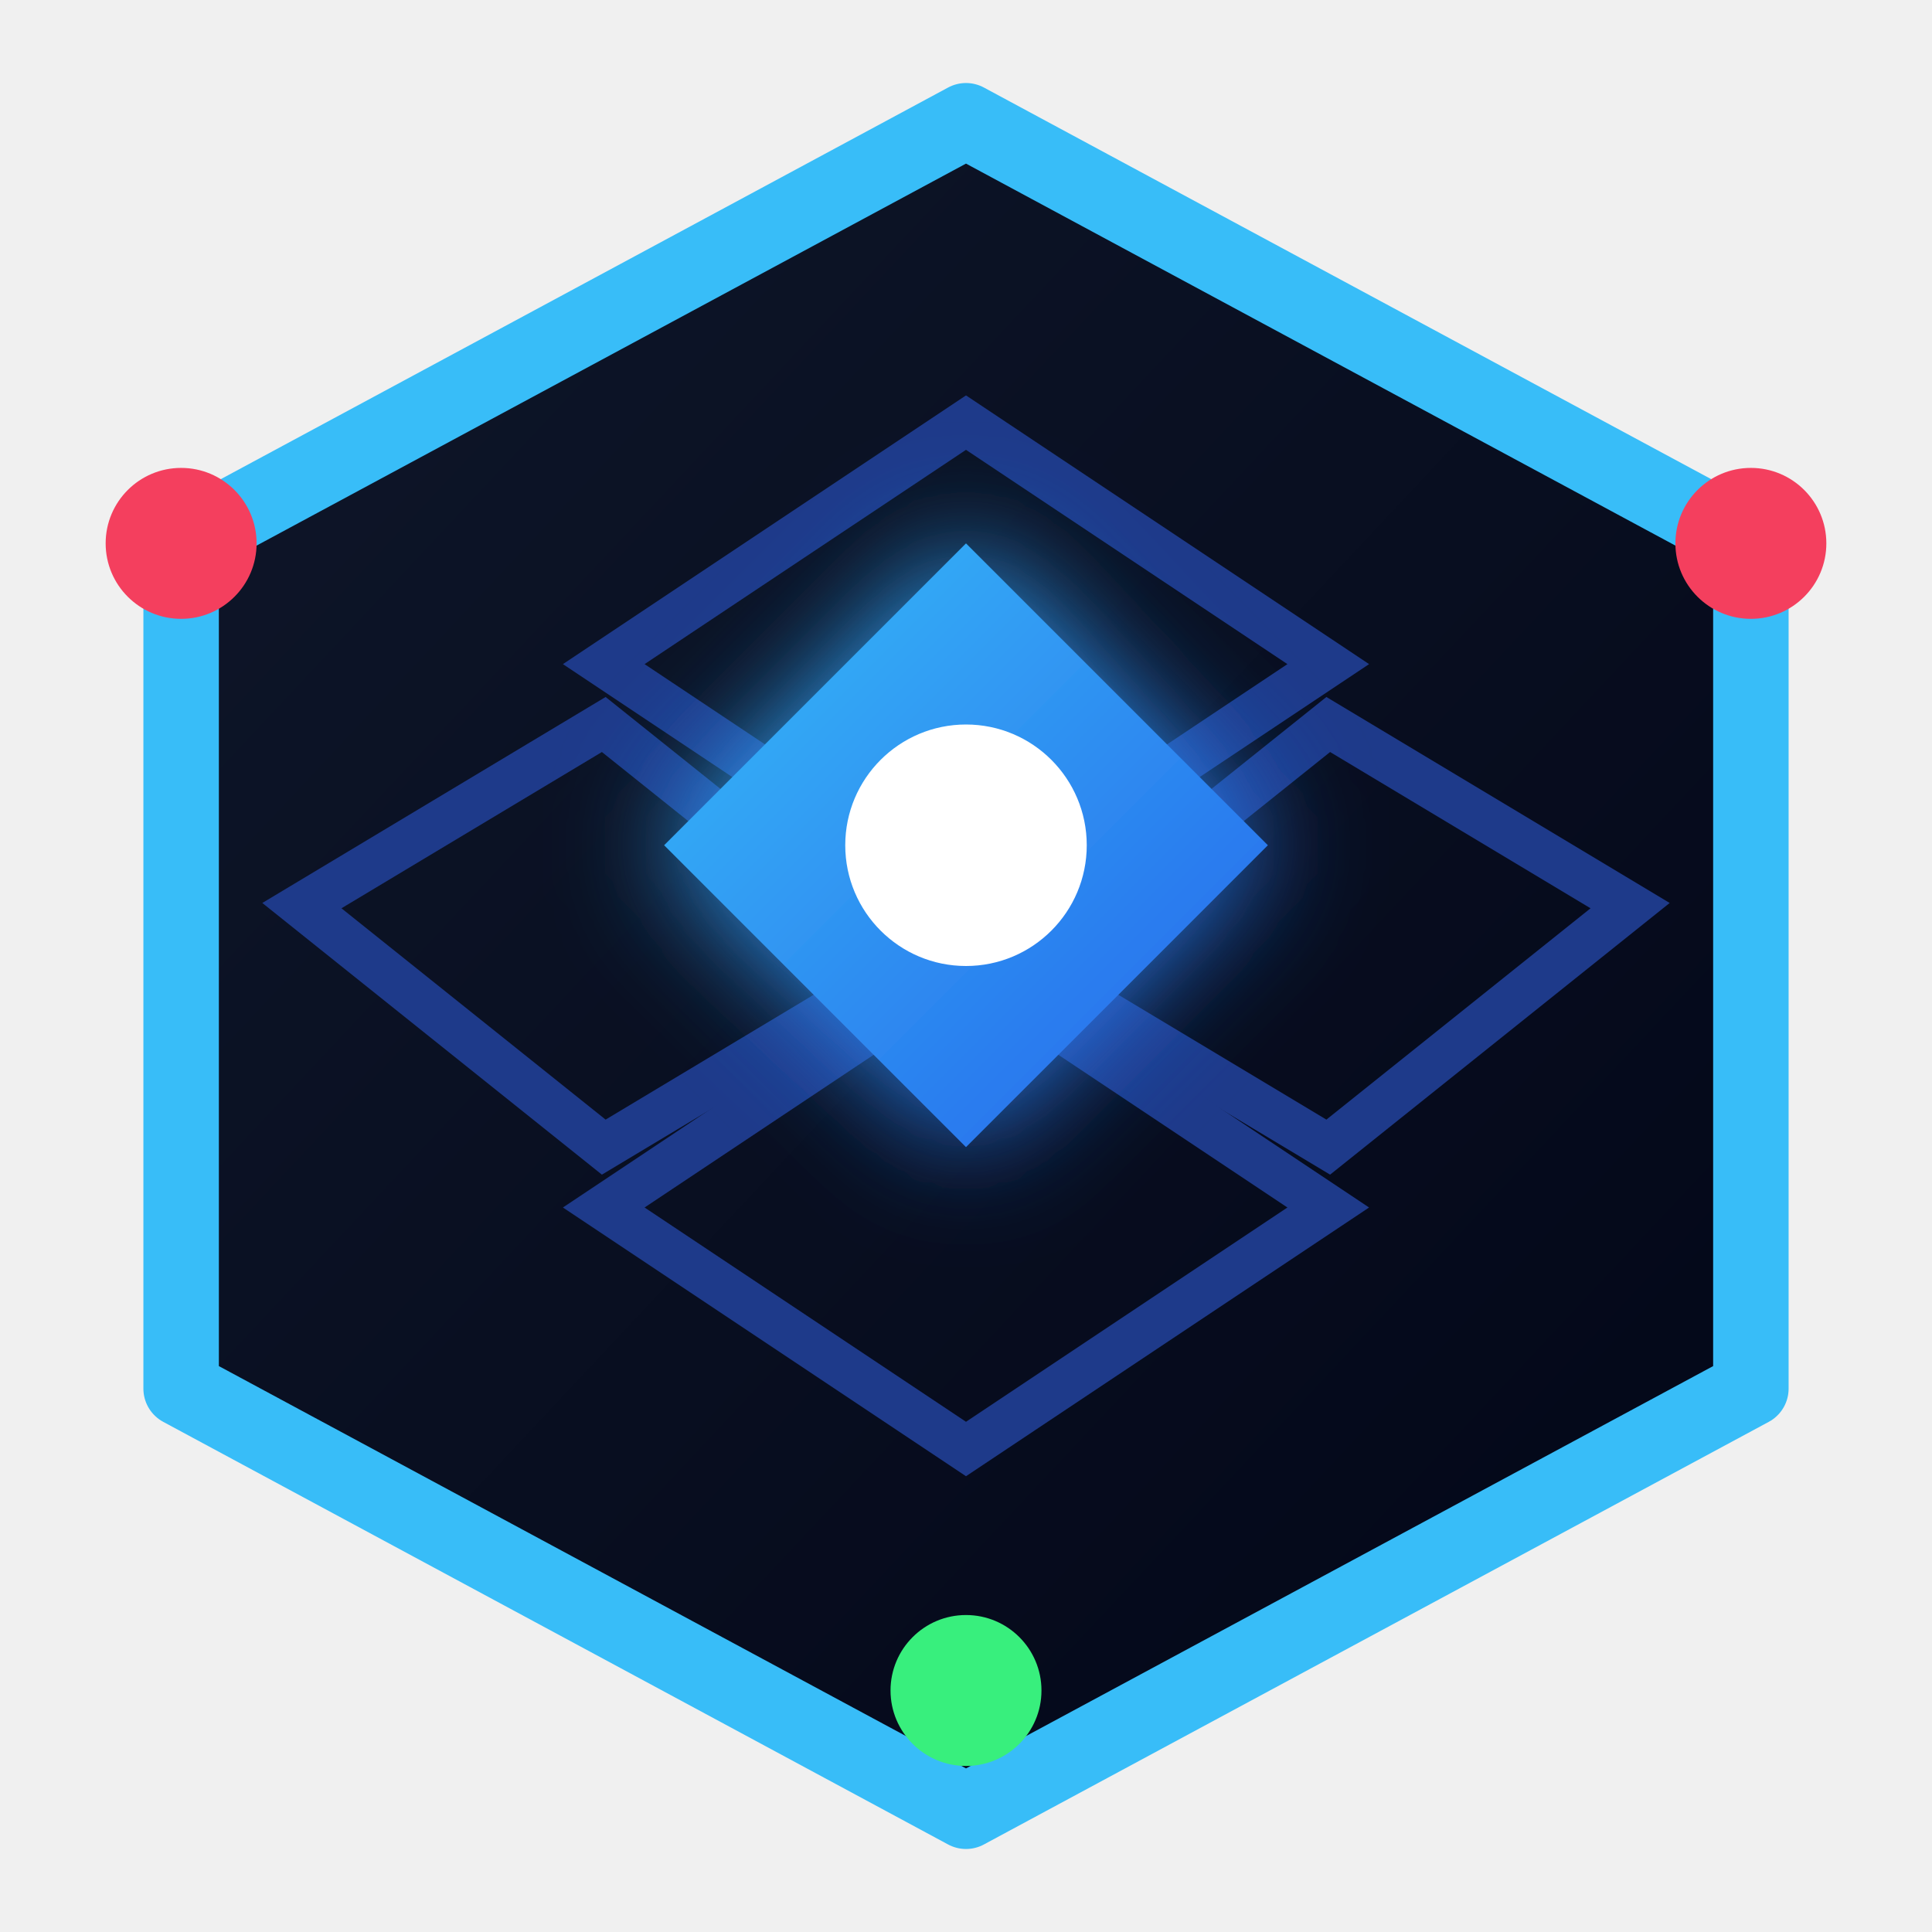
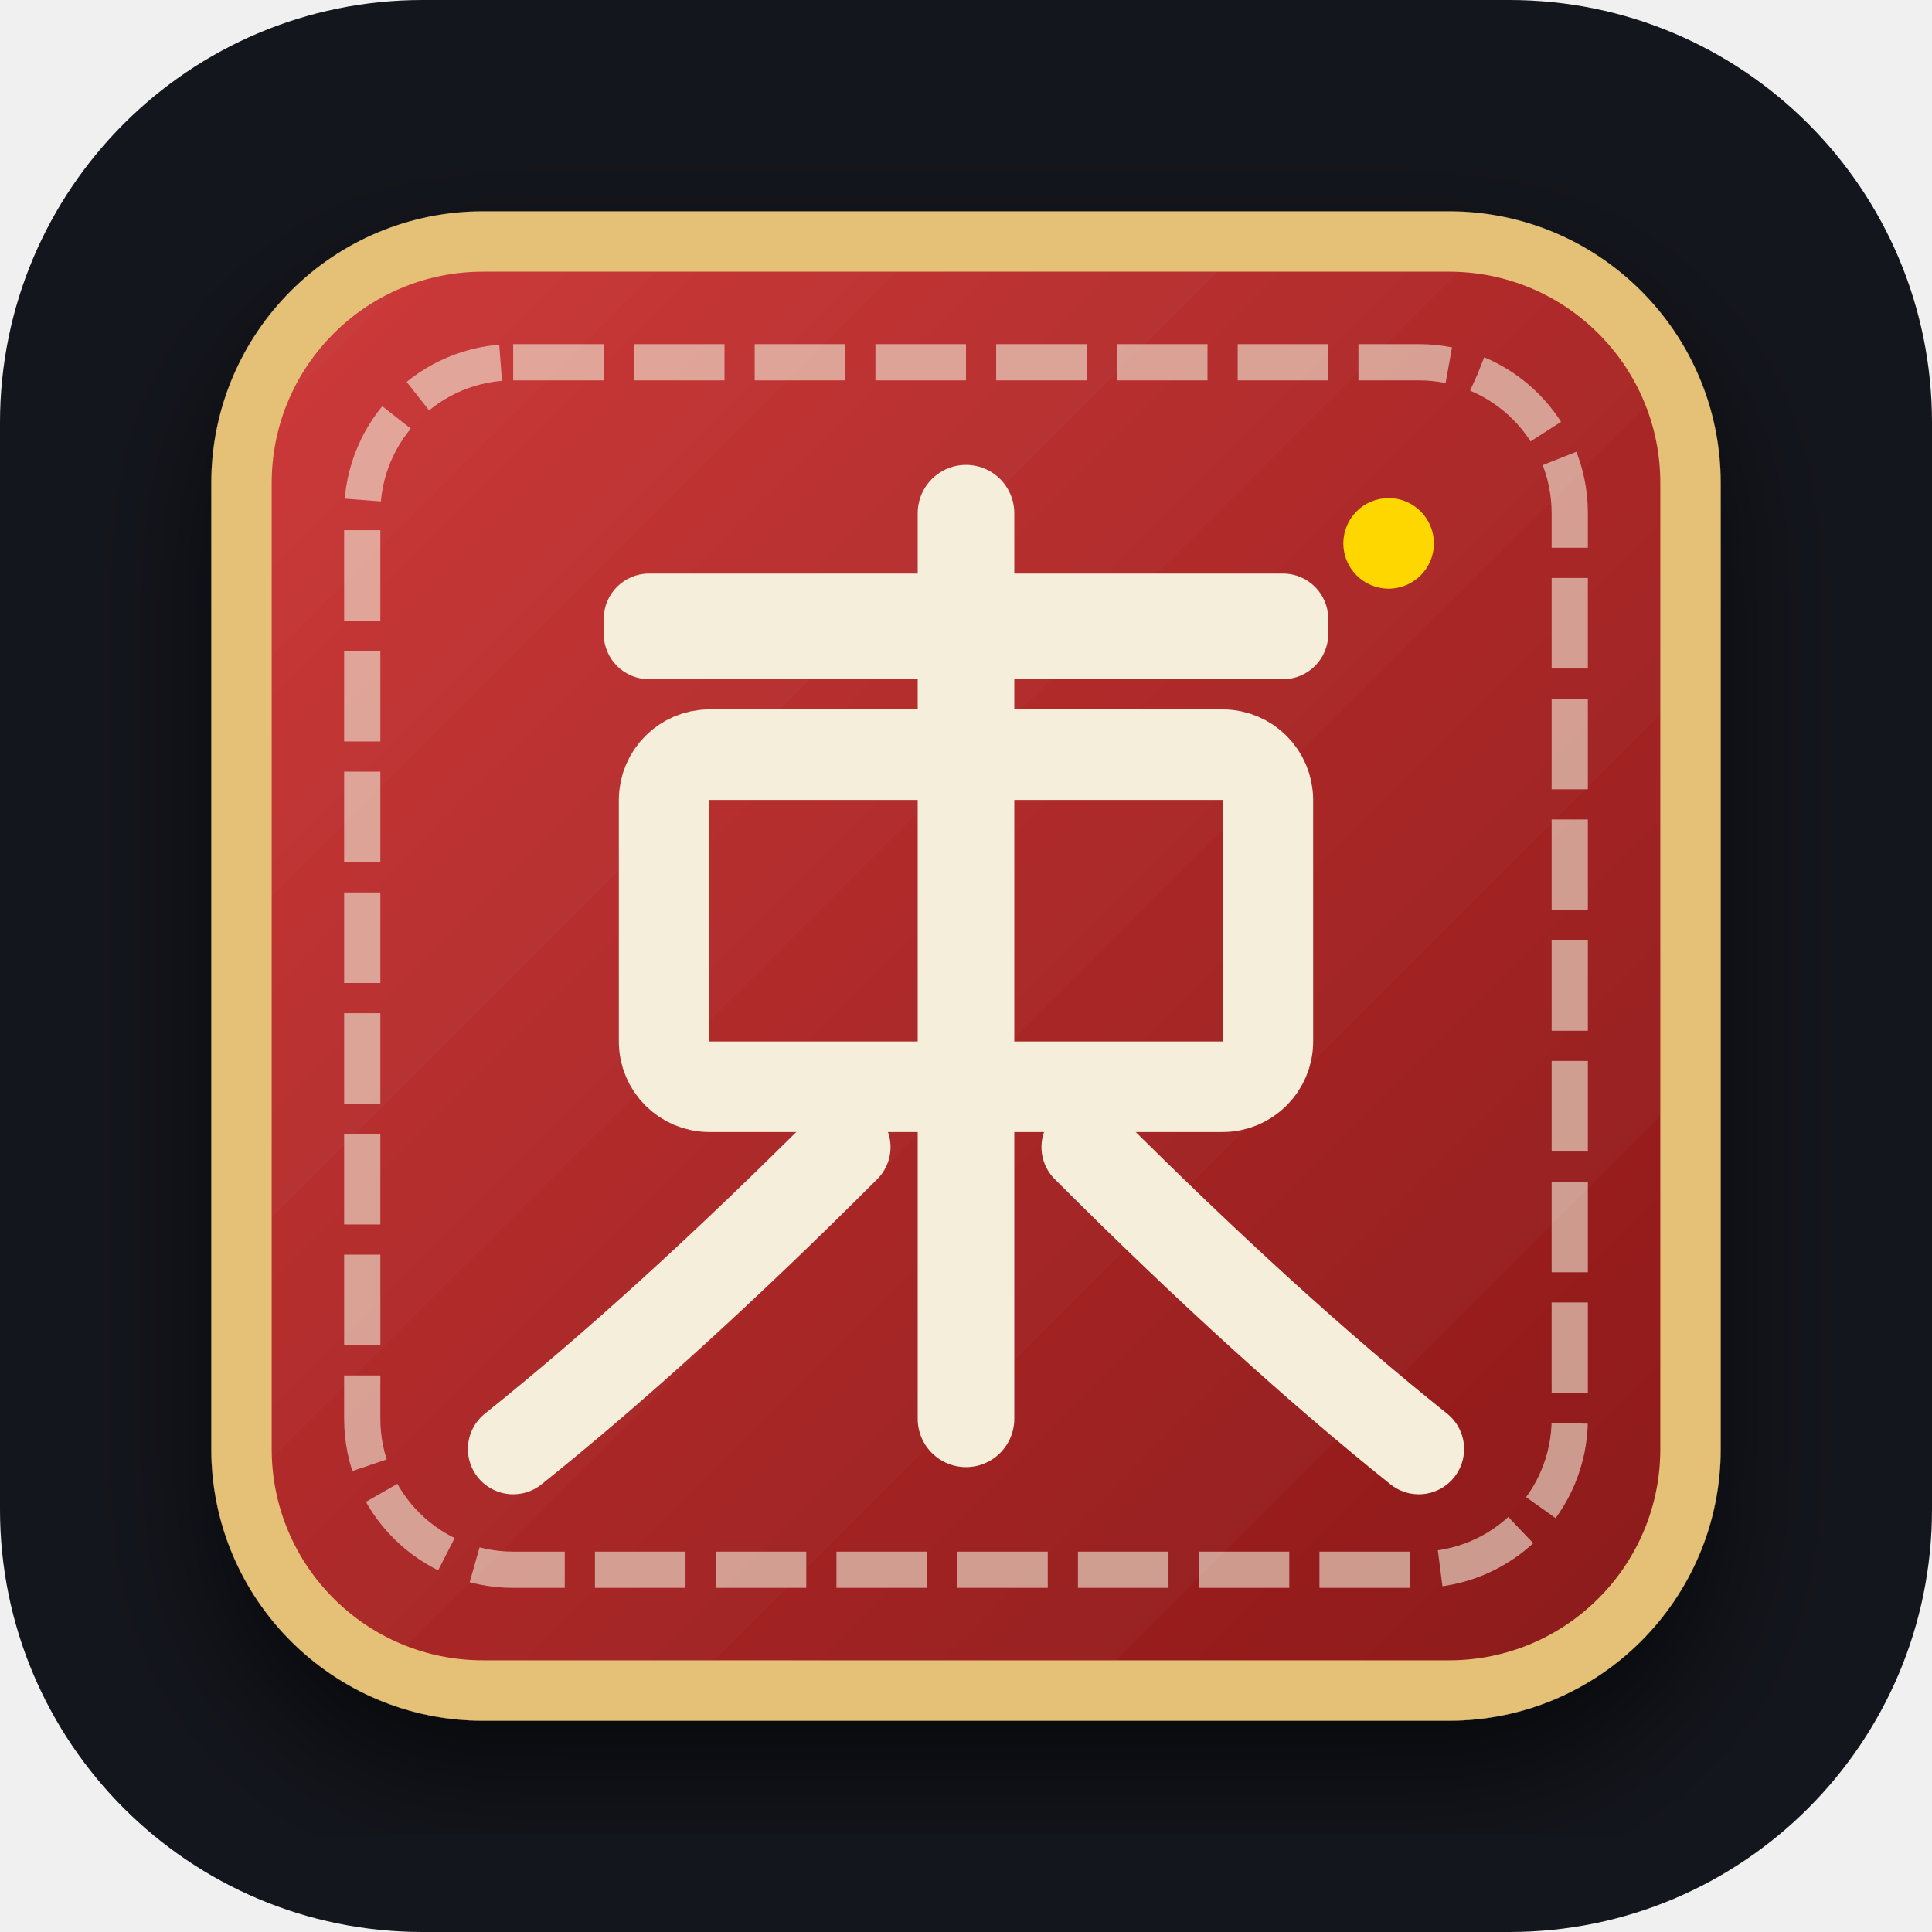
<svg xmlns="http://www.w3.org/2000/svg" viewBox="0 0 64 64">
  <defs>
-     <linearGradient id="bgGrad" x1="0%" y1="0%" x2="100%" y2="100%">
-       <stop offset="0%" stop-color="#0f172a" />
-       <stop offset="100%" stop-color="#020617" />
+     <linearGradient id="sealGrad" x1="0%" y1="0%" x2="100%" y2="100%">
+       <stop offset="0%" stop-color="#cf3c3c" />
+       <stop offset="100%" stop-color="#8a1818" />
    </linearGradient>
-     <linearGradient id="coreGrad" x1="0%" y1="0%" x2="100%" y2="100%">
-       <stop offset="0%" stop-color="#38bdf8" />
-       <stop offset="100%" stop-color="#2563eb" />
-     </linearGradient>
-     <filter id="glow" x="-20%" y="-20%" width="140%" height="140%">
-       <feGaussianBlur stdDeviation="2" result="blur" />
-       <feComposite in="SourceGraphic" in2="blur" operator="over" />
+     <filter id="sealShadow" x="-10%" y="-10%" width="120%" height="120%">
+       <feDropShadow dx="0" dy="2" stdDeviation="2" flood-color="#000000" flood-opacity="0.6" />
    </filter>
  </defs>
-   <polygon points="32,4 58,18 58,46 32,60 6,46 6,18" fill="url(#bgGrad)" stroke="#38bdf8" stroke-width="2.5" stroke-linejoin="round" />
-   <polygon points="32,14 44,22 32,30 20,22" fill="none" stroke="#1e3a8a" stroke-width="1.5" />
-   <polygon points="44,24 54,30 44,38 34,32" fill="none" stroke="#1e3a8a" stroke-width="1.5" />
-   <polygon points="20,24 30,32 20,38 10,30" fill="none" stroke="#1e3a8a" stroke-width="1.5" />
-   <polygon points="32,32 44,40 32,48 20,40" fill="none" stroke="#1e3a8a" stroke-width="1.5" />
-   <polygon points="32,18 42,28 32,38 22,28" fill="url(#coreGrad)" filter="url(#glow)" />
-   <circle cx="32" cy="28" r="4" fill="#ffffff" />
-   <circle cx="58" cy="18" r="2.5" fill="#f43f5e" />
-   <circle cx="6" cy="18" r="2.5" fill="#f43f5e" />
-   <circle cx="32" cy="56" r="2.5" fill="#38ef7d" />
+   <rect width="64" height="64" rx="14" fill="#14161d" />
+   <rect x="8" y="8" width="48" height="48" rx="8" fill="url(#sealGrad)" stroke="#e5c178" stroke-width="2" filter="url(#sealShadow)" />
+   <rect x="12" y="12" width="40" height="40" rx="5" fill="none" stroke="#f4eedb" stroke-width="1.2" stroke-opacity="0.6" stroke-dasharray="3,1" />
+   <rect x="20" y="19" width="24" height="3.5" rx="1.5" fill="#f4eedb" />
+   <rect x="22" y="25" width="20" height="11" rx="1.5" fill="none" stroke="#f4eedb" stroke-width="3" />
+   <path d="M32 17 L32 47" stroke="#f4eedb" stroke-width="3.2" stroke-linecap="round" />
+   <path d="M28 38 Q22 44 17 48" stroke="#f4eedb" stroke-width="3" stroke-linecap="round" fill="none" />
+   <path d="M36 38 Q42 44 47 48" stroke="#f4eedb" stroke-width="3" stroke-linecap="round" fill="none" />
+   <circle cx="46" cy="18" r="1.5" fill="#ffd700" />
</svg>
